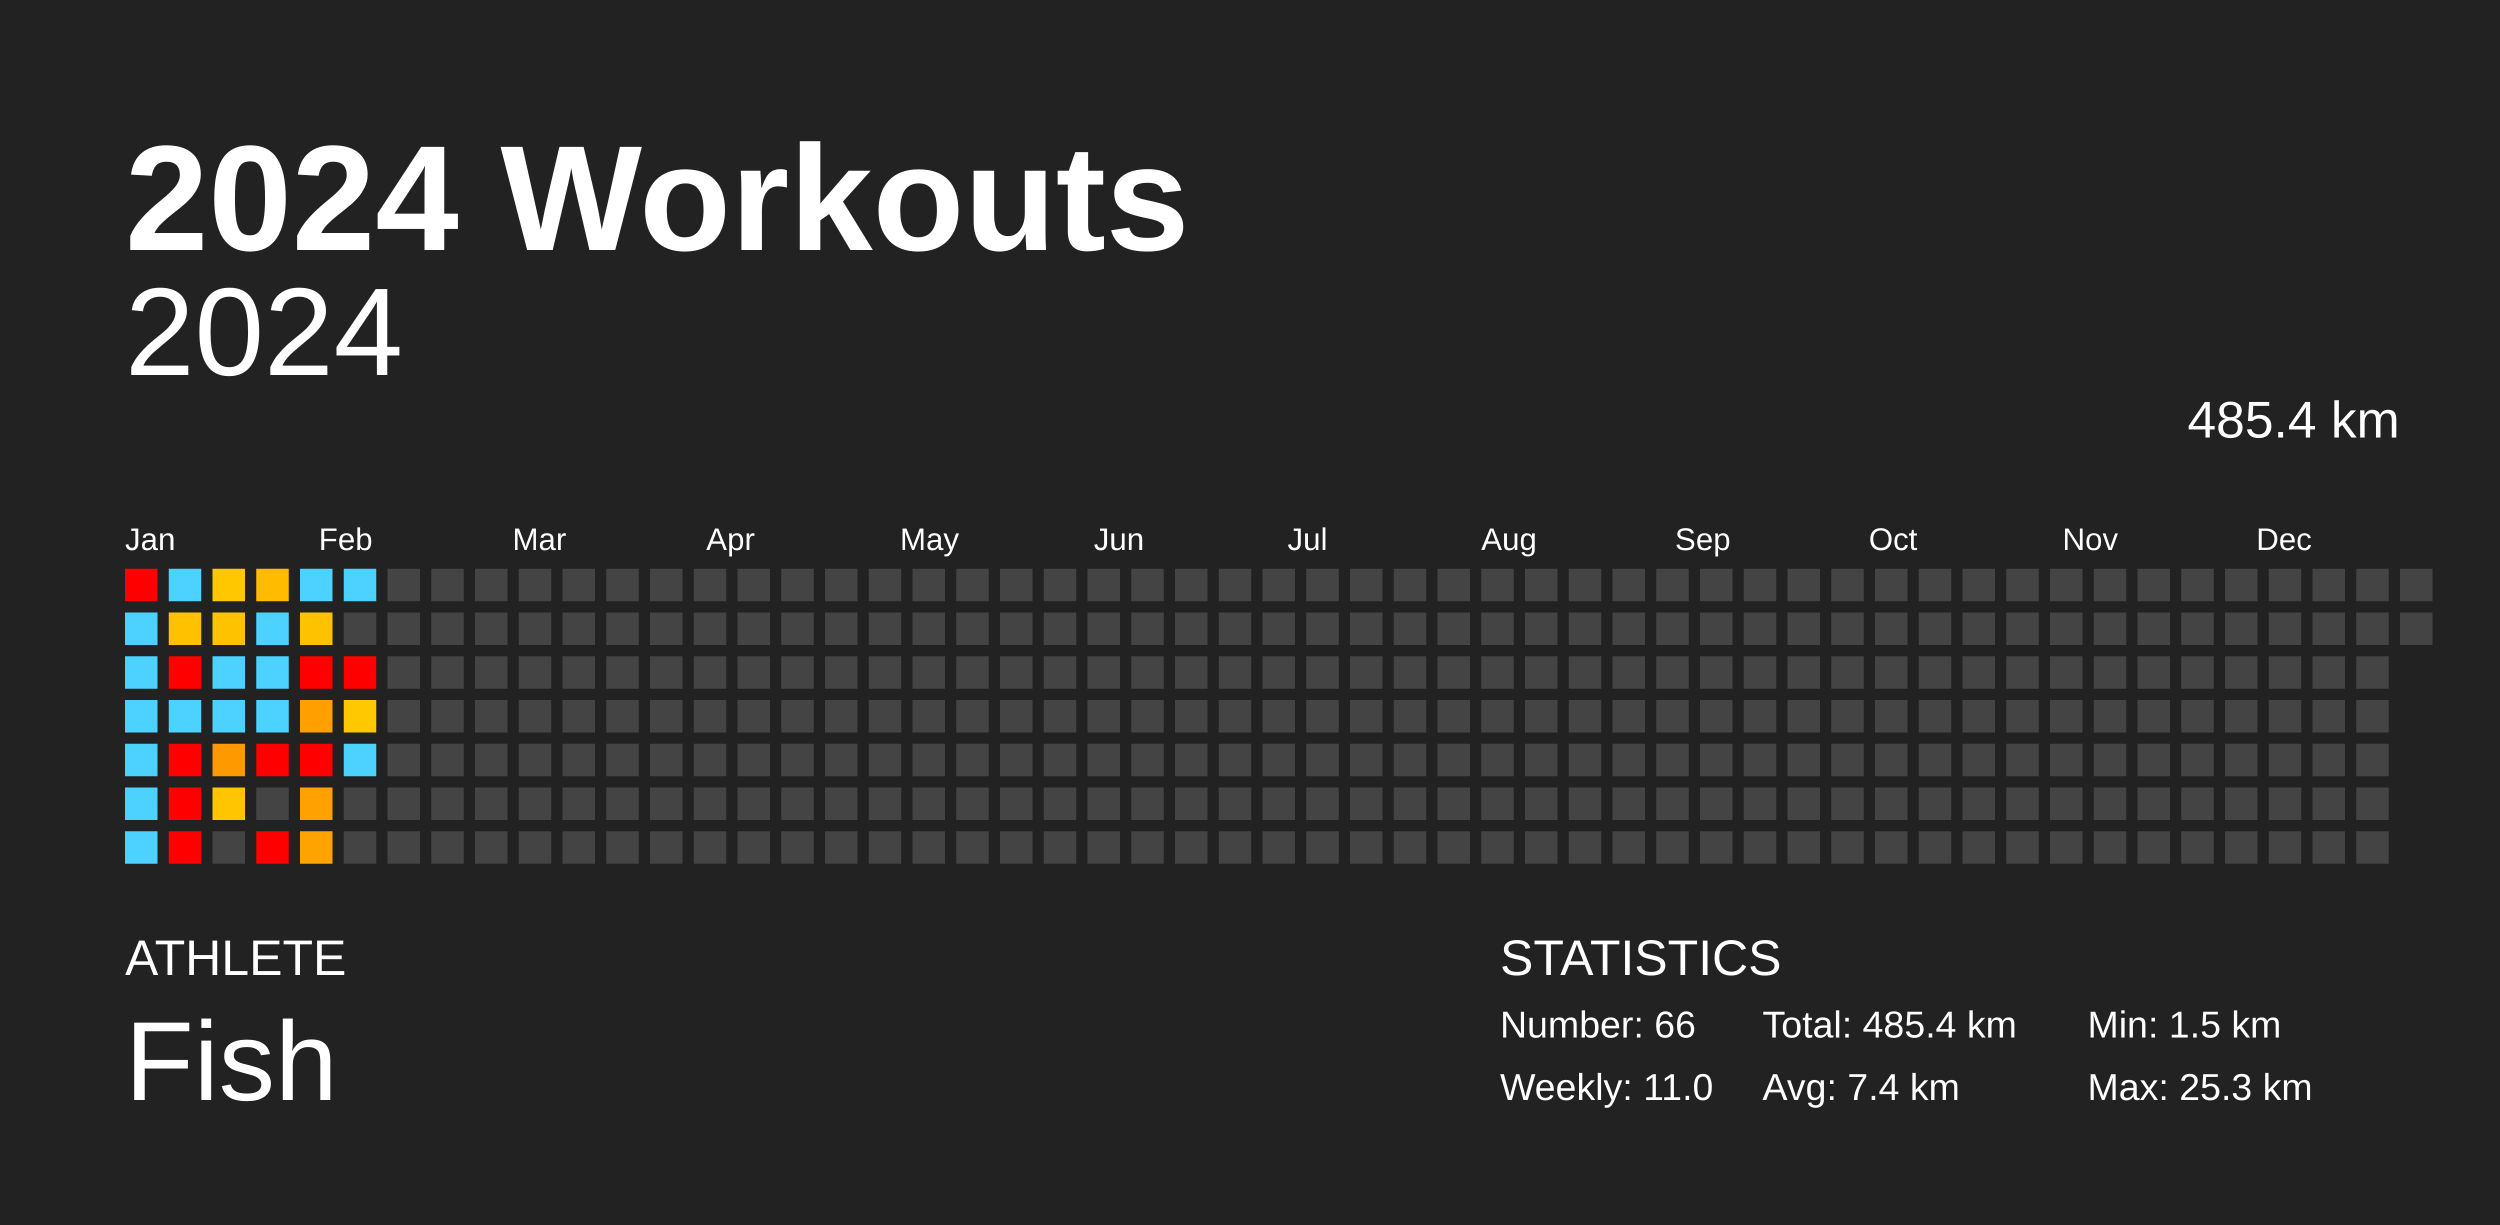
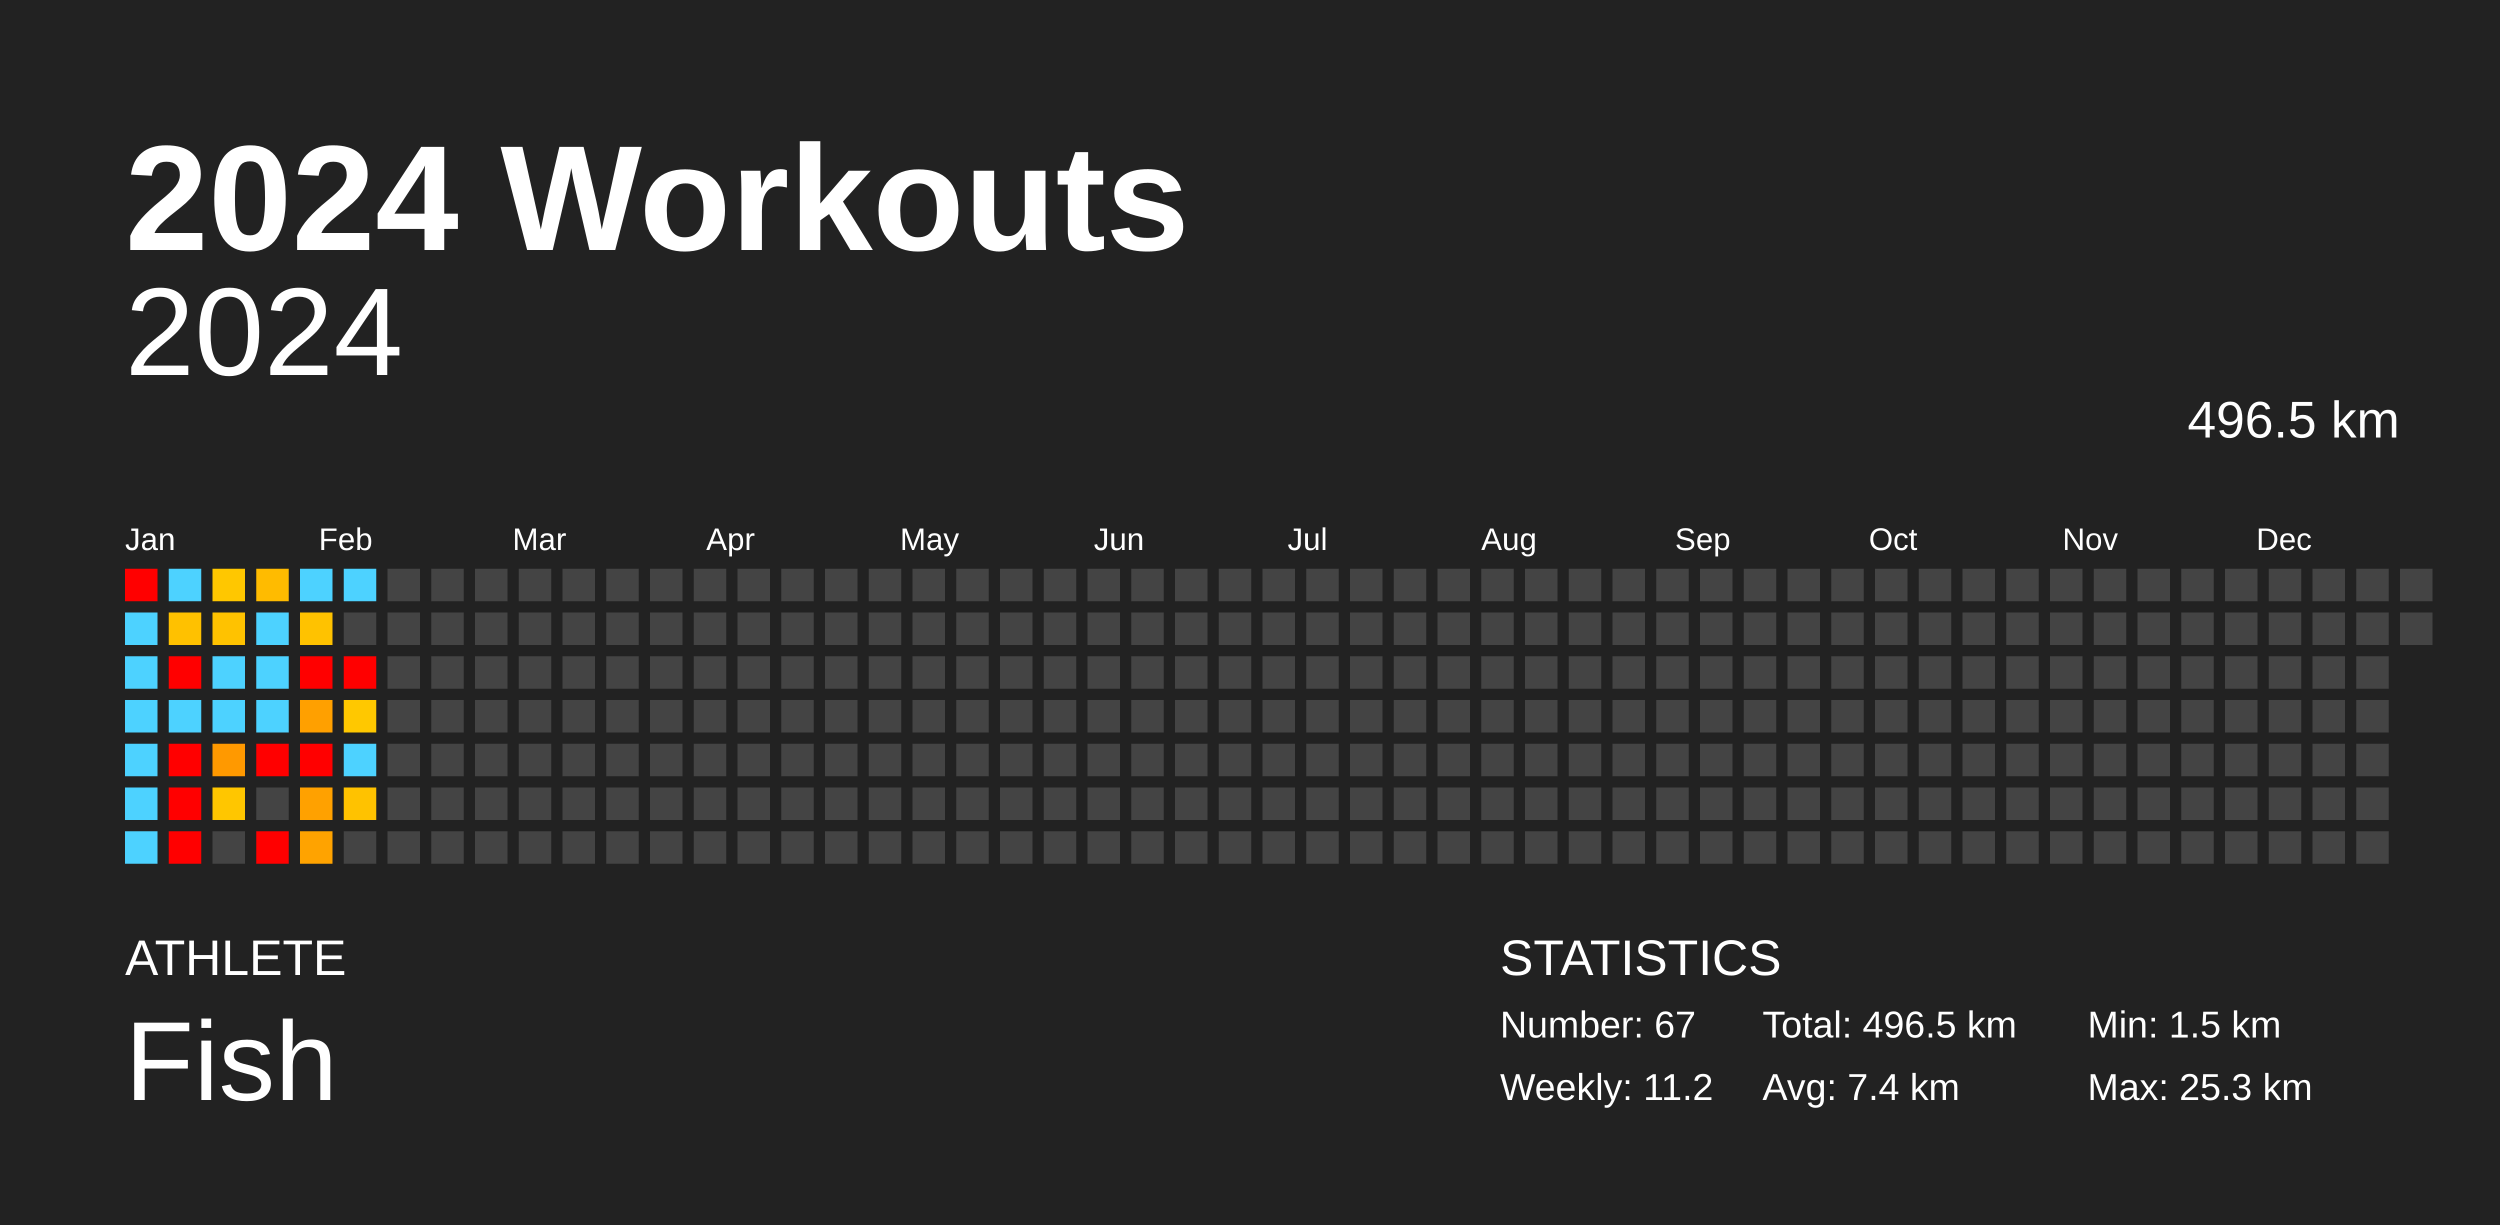
<svg xmlns="http://www.w3.org/2000/svg" baseProfile="full" height="98mm" version="1.1" viewBox="0,0,200,98" width="200mm">
  <defs />
  <rect fill="#222222" height="98" width="200" x="0" y="0" />
  <text fill="#FFFFFF" style="font-size:12px; font-family:Arial; font-weight:bold;" x="10" y="20">2024 Workouts</text>
  <text fill="#FFFFFF" style="font-size:4px; font-family:Arial" x="10" y="78">ATHLETE</text>
  <text fill="#FFFFFF" style="font-size:9px; font-family:Arial" x="10" y="88">Fish</text>
  <text fill="#FFFFFF" style="font-size:4px; font-family:Arial" x="120" y="78">STATISTICS</text>
-   <text fill="#FFFFFF" style="font-size:3px; font-family:Arial" x="120" y="83">Number: 66</text>
-   <text fill="#FFFFFF" style="font-size:3px; font-family:Arial" x="120" y="88">Weekly: 11.0</text>
-   <text fill="#FFFFFF" style="font-size:3px; font-family:Arial" x="141" y="83">Total: 485.4 km</text>
+   <text fill="#FFFFFF" style="font-size:3px; font-family:Arial" x="120" y="83">Number: 67</text>
+   <text fill="#FFFFFF" style="font-size:3px; font-family:Arial" x="120" y="88">Weekly: 11.2</text>
+   <text fill="#FFFFFF" style="font-size:3px; font-family:Arial" x="141" y="83">Total: 496.5 km</text>
  <text fill="#FFFFFF" style="font-size:3px; font-family:Arial" x="141" y="88">Avg: 7.4 km</text>
  <text fill="#FFFFFF" style="font-size:3px; font-family:Arial" x="167" y="83">Min: 1.5 km</text>
  <text fill="#FFFFFF" style="font-size:3px; font-family:Arial" x="167" y="88">Max: 25.3 km</text>
  <text alignment-baseline="hanging" fill="#FFFFFF" style="font-size:10.0px; font-family:Arial;" x="10" y="30">2024</text>
-   <text alignment-baseline="hanging" fill="#FFFFFF" style="font-size:4.125px; font-family:Arial;" x="175" y="35">485.4 km</text>
+   <text alignment-baseline="hanging" fill="#FFFFFF" style="font-size:4.125px; font-family:Arial;" x="175" y="35">496.5 km</text>
  <text fill="#FFFFFF" style="font-size:2.5px; font-family:Arial" x="10.0" y="44">Jan</text>
  <text fill="#FFFFFF" style="font-size:2.5px; font-family:Arial" x="25.5" y="44">Feb</text>
  <text fill="#FFFFFF" style="font-size:2.5px; font-family:Arial" x="41.0" y="44">Mar</text>
  <text fill="#FFFFFF" style="font-size:2.5px; font-family:Arial" x="56.5" y="44">Apr</text>
  <text fill="#FFFFFF" style="font-size:2.5px; font-family:Arial" x="72.0" y="44">May</text>
  <text fill="#FFFFFF" style="font-size:2.5px; font-family:Arial" x="87.5" y="44">Jun</text>
  <text fill="#FFFFFF" style="font-size:2.5px; font-family:Arial" x="103.0" y="44">Jul</text>
  <text fill="#FFFFFF" style="font-size:2.5px; font-family:Arial" x="118.5" y="44">Aug</text>
  <text fill="#FFFFFF" style="font-size:2.5px; font-family:Arial" x="134.0" y="44">Sep</text>
  <text fill="#FFFFFF" style="font-size:2.5px; font-family:Arial" x="149.5" y="44">Oct</text>
  <text fill="#FFFFFF" style="font-size:2.5px; font-family:Arial" x="165.0" y="44">Nov</text>
  <text fill="#FFFFFF" style="font-size:2.5px; font-family:Arial" x="180.5" y="44">Dec</text>
  <rect fill="red" height="2.6" width="2.6" x="10.0" y="45.5" />
  <rect fill="#4dd2ff" height="2.6" width="2.6" x="10.0" y="49.0" />
  <rect fill="#4dd2ff" height="2.6" width="2.6" x="10.0" y="52.5" />
  <rect fill="#4dd2ff" height="2.6" width="2.6" x="10.0" y="56.0" />
  <rect fill="#4dd2ff" height="2.6" width="2.6" x="10.0" y="59.5" />
  <rect fill="#4dd2ff" height="2.6" width="2.6" x="10.0" y="63.0" />
  <rect fill="#4dd2ff" height="2.6" width="2.6" x="10.0" y="66.5" />
  <rect fill="#4dd2ff" height="2.6" width="2.6" x="13.5" y="45.5" />
  <rect fill="#ffc100" height="2.6" width="2.6" x="13.5" y="49.0" />
  <rect fill="red" height="2.6" width="2.6" x="13.5" y="52.5" />
  <rect fill="#4dd2ff" height="2.6" width="2.6" x="13.5" y="56.0" />
  <rect fill="red" height="2.6" width="2.6" x="13.5" y="59.5" />
  <rect fill="red" height="2.6" width="2.6" x="13.5" y="63.0" />
  <rect fill="red" height="2.6" width="2.6" x="13.5" y="66.5" />
  <rect fill="#ffc700" height="2.6" width="2.6" x="17.0" y="45.5" />
  <rect fill="#ffc200" height="2.6" width="2.6" x="17.0" y="49.0" />
  <rect fill="#4dd2ff" height="2.6" width="2.6" x="17.0" y="52.5" />
  <rect fill="#4dd2ff" height="2.6" width="2.6" x="17.0" y="56.0" />
  <rect fill="#ff9900" height="2.6" width="2.6" x="17.0" y="59.5" />
  <rect fill="#ffc600" height="2.6" width="2.6" x="17.0" y="63.0" />
  <rect fill="#444444" height="2.6" width="2.6" x="17.0" y="66.5" />
  <rect fill="#ffbb00" height="2.6" width="2.6" x="20.5" y="45.5" />
  <rect fill="#4dd2ff" height="2.6" width="2.6" x="20.5" y="49.0" />
  <rect fill="#4dd2ff" height="2.6" width="2.6" x="20.5" y="52.5" />
  <rect fill="#4dd2ff" height="2.6" width="2.6" x="20.5" y="56.0" />
  <rect fill="red" height="2.6" width="2.6" x="20.5" y="59.5" />
  <rect fill="#444444" height="2.6" width="2.6" x="20.5" y="63.0" />
  <rect fill="red" height="2.6" width="2.6" x="20.5" y="66.5" />
  <rect fill="#4dd2ff" height="2.6" width="2.6" x="24.0" y="45.5" />
  <rect fill="#ffc200" height="2.6" width="2.6" x="24.0" y="49.0" />
  <rect fill="red" height="2.6" width="2.6" x="24.0" y="52.5" />
  <rect fill="#ffa000" height="2.6" width="2.6" x="24.0" y="56.0" />
  <rect fill="red" height="2.6" width="2.6" x="24.0" y="59.5" />
  <rect fill="#ffa100" height="2.6" width="2.6" x="24.0" y="63.0" />
  <rect fill="#ffa300" height="2.6" width="2.6" x="24.0" y="66.5" />
  <rect fill="#4dd2ff" height="2.6" width="2.6" x="27.5" y="45.5" />
  <rect fill="#444444" height="2.6" width="2.6" x="27.5" y="49.0" />
  <rect fill="red" height="2.6" width="2.6" x="27.5" y="52.5" />
  <rect fill="#ffc800" height="2.6" width="2.6" x="27.5" y="56.0" />
  <rect fill="#4dd2ff" height="2.6" width="2.6" x="27.5" y="59.5" />
-   <rect fill="#444444" height="2.6" width="2.6" x="27.5" y="63.0" />
+   <rect fill="#ffc200" height="2.6" width="2.6" x="27.5" y="63.0" />
  <rect fill="#444444" height="2.6" width="2.6" x="27.5" y="66.5" />
  <rect fill="#444444" height="2.6" width="2.6" x="31.0" y="45.5" />
  <rect fill="#444444" height="2.6" width="2.6" x="31.0" y="49.0" />
  <rect fill="#444444" height="2.6" width="2.6" x="31.0" y="52.5" />
  <rect fill="#444444" height="2.6" width="2.6" x="31.0" y="56.0" />
  <rect fill="#444444" height="2.6" width="2.6" x="31.0" y="59.5" />
  <rect fill="#444444" height="2.6" width="2.6" x="31.0" y="63.0" />
  <rect fill="#444444" height="2.6" width="2.6" x="31.0" y="66.5" />
  <rect fill="#444444" height="2.6" width="2.6" x="34.5" y="45.5" />
  <rect fill="#444444" height="2.6" width="2.6" x="34.5" y="49.0" />
  <rect fill="#444444" height="2.6" width="2.6" x="34.5" y="52.5" />
  <rect fill="#444444" height="2.6" width="2.6" x="34.5" y="56.0" />
  <rect fill="#444444" height="2.6" width="2.6" x="34.5" y="59.5" />
  <rect fill="#444444" height="2.6" width="2.6" x="34.5" y="63.0" />
  <rect fill="#444444" height="2.6" width="2.6" x="34.5" y="66.5" />
  <rect fill="#444444" height="2.6" width="2.6" x="38.0" y="45.5" />
  <rect fill="#444444" height="2.6" width="2.6" x="38.0" y="49.0" />
  <rect fill="#444444" height="2.6" width="2.6" x="38.0" y="52.5" />
  <rect fill="#444444" height="2.6" width="2.6" x="38.0" y="56.0" />
  <rect fill="#444444" height="2.6" width="2.6" x="38.0" y="59.5" />
  <rect fill="#444444" height="2.6" width="2.6" x="38.0" y="63.0" />
  <rect fill="#444444" height="2.6" width="2.6" x="38.0" y="66.5" />
  <rect fill="#444444" height="2.6" width="2.6" x="41.5" y="45.5" />
  <rect fill="#444444" height="2.6" width="2.6" x="41.5" y="49.0" />
  <rect fill="#444444" height="2.6" width="2.6" x="41.5" y="52.5" />
  <rect fill="#444444" height="2.6" width="2.6" x="41.5" y="56.0" />
  <rect fill="#444444" height="2.6" width="2.6" x="41.5" y="59.5" />
  <rect fill="#444444" height="2.6" width="2.6" x="41.5" y="63.0" />
  <rect fill="#444444" height="2.6" width="2.6" x="41.5" y="66.5" />
  <rect fill="#444444" height="2.6" width="2.6" x="45.0" y="45.5" />
  <rect fill="#444444" height="2.6" width="2.6" x="45.0" y="49.0" />
  <rect fill="#444444" height="2.6" width="2.6" x="45.0" y="52.5" />
  <rect fill="#444444" height="2.6" width="2.6" x="45.0" y="56.0" />
  <rect fill="#444444" height="2.6" width="2.6" x="45.0" y="59.5" />
  <rect fill="#444444" height="2.6" width="2.6" x="45.0" y="63.0" />
  <rect fill="#444444" height="2.6" width="2.6" x="45.0" y="66.5" />
  <rect fill="#444444" height="2.6" width="2.6" x="48.5" y="45.5" />
  <rect fill="#444444" height="2.6" width="2.6" x="48.5" y="49.0" />
  <rect fill="#444444" height="2.6" width="2.6" x="48.5" y="52.5" />
  <rect fill="#444444" height="2.6" width="2.6" x="48.5" y="56.0" />
  <rect fill="#444444" height="2.6" width="2.6" x="48.5" y="59.5" />
  <rect fill="#444444" height="2.6" width="2.6" x="48.5" y="63.0" />
  <rect fill="#444444" height="2.6" width="2.6" x="48.5" y="66.5" />
  <rect fill="#444444" height="2.6" width="2.6" x="52.0" y="45.5" />
  <rect fill="#444444" height="2.6" width="2.6" x="52.0" y="49.0" />
  <rect fill="#444444" height="2.6" width="2.6" x="52.0" y="52.5" />
  <rect fill="#444444" height="2.6" width="2.6" x="52.0" y="56.0" />
  <rect fill="#444444" height="2.6" width="2.6" x="52.0" y="59.5" />
  <rect fill="#444444" height="2.6" width="2.6" x="52.0" y="63.0" />
  <rect fill="#444444" height="2.6" width="2.6" x="52.0" y="66.5" />
  <rect fill="#444444" height="2.6" width="2.6" x="55.5" y="45.5" />
  <rect fill="#444444" height="2.6" width="2.6" x="55.5" y="49.0" />
  <rect fill="#444444" height="2.6" width="2.6" x="55.5" y="52.5" />
  <rect fill="#444444" height="2.6" width="2.6" x="55.5" y="56.0" />
  <rect fill="#444444" height="2.6" width="2.6" x="55.5" y="59.5" />
  <rect fill="#444444" height="2.6" width="2.6" x="55.5" y="63.0" />
  <rect fill="#444444" height="2.6" width="2.6" x="55.5" y="66.5" />
  <rect fill="#444444" height="2.6" width="2.6" x="59.0" y="45.5" />
  <rect fill="#444444" height="2.6" width="2.6" x="59.0" y="49.0" />
  <rect fill="#444444" height="2.6" width="2.6" x="59.0" y="52.5" />
  <rect fill="#444444" height="2.6" width="2.6" x="59.0" y="56.0" />
  <rect fill="#444444" height="2.6" width="2.6" x="59.0" y="59.5" />
  <rect fill="#444444" height="2.6" width="2.6" x="59.0" y="63.0" />
  <rect fill="#444444" height="2.6" width="2.6" x="59.0" y="66.5" />
  <rect fill="#444444" height="2.6" width="2.6" x="62.5" y="45.5" />
  <rect fill="#444444" height="2.6" width="2.6" x="62.5" y="49.0" />
  <rect fill="#444444" height="2.6" width="2.6" x="62.5" y="52.5" />
  <rect fill="#444444" height="2.6" width="2.6" x="62.5" y="56.0" />
  <rect fill="#444444" height="2.6" width="2.6" x="62.5" y="59.5" />
  <rect fill="#444444" height="2.6" width="2.6" x="62.5" y="63.0" />
  <rect fill="#444444" height="2.6" width="2.6" x="62.5" y="66.5" />
  <rect fill="#444444" height="2.6" width="2.6" x="66.0" y="45.5" />
  <rect fill="#444444" height="2.6" width="2.6" x="66.0" y="49.0" />
  <rect fill="#444444" height="2.6" width="2.6" x="66.0" y="52.5" />
  <rect fill="#444444" height="2.6" width="2.6" x="66.0" y="56.0" />
  <rect fill="#444444" height="2.6" width="2.6" x="66.0" y="59.5" />
  <rect fill="#444444" height="2.6" width="2.6" x="66.0" y="63.0" />
  <rect fill="#444444" height="2.6" width="2.6" x="66.0" y="66.5" />
  <rect fill="#444444" height="2.6" width="2.6" x="69.5" y="45.5" />
  <rect fill="#444444" height="2.6" width="2.6" x="69.5" y="49.0" />
  <rect fill="#444444" height="2.6" width="2.6" x="69.5" y="52.5" />
  <rect fill="#444444" height="2.6" width="2.6" x="69.5" y="56.0" />
  <rect fill="#444444" height="2.6" width="2.6" x="69.5" y="59.5" />
  <rect fill="#444444" height="2.6" width="2.6" x="69.5" y="63.0" />
  <rect fill="#444444" height="2.6" width="2.6" x="69.5" y="66.5" />
  <rect fill="#444444" height="2.6" width="2.6" x="73.0" y="45.5" />
  <rect fill="#444444" height="2.6" width="2.6" x="73.0" y="49.0" />
  <rect fill="#444444" height="2.6" width="2.6" x="73.0" y="52.5" />
  <rect fill="#444444" height="2.6" width="2.6" x="73.0" y="56.0" />
  <rect fill="#444444" height="2.6" width="2.6" x="73.0" y="59.5" />
  <rect fill="#444444" height="2.6" width="2.6" x="73.0" y="63.0" />
  <rect fill="#444444" height="2.6" width="2.6" x="73.0" y="66.5" />
  <rect fill="#444444" height="2.6" width="2.6" x="76.5" y="45.5" />
  <rect fill="#444444" height="2.6" width="2.6" x="76.5" y="49.0" />
  <rect fill="#444444" height="2.6" width="2.6" x="76.5" y="52.5" />
  <rect fill="#444444" height="2.6" width="2.6" x="76.5" y="56.0" />
  <rect fill="#444444" height="2.6" width="2.6" x="76.5" y="59.5" />
  <rect fill="#444444" height="2.6" width="2.6" x="76.5" y="63.0" />
  <rect fill="#444444" height="2.6" width="2.6" x="76.5" y="66.5" />
  <rect fill="#444444" height="2.6" width="2.6" x="80.0" y="45.5" />
  <rect fill="#444444" height="2.6" width="2.6" x="80.0" y="49.0" />
  <rect fill="#444444" height="2.6" width="2.6" x="80.0" y="52.5" />
  <rect fill="#444444" height="2.6" width="2.6" x="80.0" y="56.0" />
  <rect fill="#444444" height="2.6" width="2.6" x="80.0" y="59.5" />
  <rect fill="#444444" height="2.6" width="2.6" x="80.0" y="63.0" />
  <rect fill="#444444" height="2.6" width="2.6" x="80.0" y="66.5" />
  <rect fill="#444444" height="2.6" width="2.6" x="83.5" y="45.5" />
  <rect fill="#444444" height="2.6" width="2.6" x="83.5" y="49.0" />
  <rect fill="#444444" height="2.6" width="2.6" x="83.5" y="52.5" />
  <rect fill="#444444" height="2.6" width="2.6" x="83.5" y="56.0" />
  <rect fill="#444444" height="2.6" width="2.6" x="83.5" y="59.5" />
  <rect fill="#444444" height="2.6" width="2.6" x="83.5" y="63.0" />
  <rect fill="#444444" height="2.6" width="2.6" x="83.5" y="66.5" />
  <rect fill="#444444" height="2.6" width="2.6" x="87.0" y="45.5" />
  <rect fill="#444444" height="2.6" width="2.6" x="87.0" y="49.0" />
  <rect fill="#444444" height="2.6" width="2.6" x="87.0" y="52.5" />
  <rect fill="#444444" height="2.6" width="2.6" x="87.0" y="56.0" />
  <rect fill="#444444" height="2.6" width="2.6" x="87.0" y="59.5" />
  <rect fill="#444444" height="2.6" width="2.6" x="87.0" y="63.0" />
  <rect fill="#444444" height="2.6" width="2.6" x="87.0" y="66.5" />
  <rect fill="#444444" height="2.6" width="2.6" x="90.5" y="45.5" />
  <rect fill="#444444" height="2.6" width="2.6" x="90.5" y="49.0" />
  <rect fill="#444444" height="2.6" width="2.6" x="90.5" y="52.5" />
  <rect fill="#444444" height="2.6" width="2.6" x="90.5" y="56.0" />
  <rect fill="#444444" height="2.6" width="2.6" x="90.5" y="59.5" />
  <rect fill="#444444" height="2.6" width="2.6" x="90.5" y="63.0" />
  <rect fill="#444444" height="2.6" width="2.6" x="90.5" y="66.5" />
  <rect fill="#444444" height="2.6" width="2.6" x="94.0" y="45.5" />
  <rect fill="#444444" height="2.6" width="2.6" x="94.0" y="49.0" />
  <rect fill="#444444" height="2.6" width="2.6" x="94.0" y="52.5" />
  <rect fill="#444444" height="2.6" width="2.6" x="94.0" y="56.0" />
  <rect fill="#444444" height="2.6" width="2.6" x="94.0" y="59.5" />
  <rect fill="#444444" height="2.6" width="2.6" x="94.0" y="63.0" />
  <rect fill="#444444" height="2.6" width="2.6" x="94.0" y="66.5" />
  <rect fill="#444444" height="2.6" width="2.6" x="97.5" y="45.5" />
  <rect fill="#444444" height="2.6" width="2.6" x="97.5" y="49.0" />
  <rect fill="#444444" height="2.6" width="2.6" x="97.5" y="52.5" />
  <rect fill="#444444" height="2.6" width="2.6" x="97.5" y="56.0" />
  <rect fill="#444444" height="2.6" width="2.6" x="97.5" y="59.5" />
  <rect fill="#444444" height="2.6" width="2.6" x="97.5" y="63.0" />
  <rect fill="#444444" height="2.6" width="2.6" x="97.5" y="66.5" />
  <rect fill="#444444" height="2.6" width="2.6" x="101.0" y="45.5" />
  <rect fill="#444444" height="2.6" width="2.6" x="101.0" y="49.0" />
  <rect fill="#444444" height="2.6" width="2.6" x="101.0" y="52.5" />
  <rect fill="#444444" height="2.6" width="2.6" x="101.0" y="56.0" />
  <rect fill="#444444" height="2.6" width="2.6" x="101.0" y="59.5" />
  <rect fill="#444444" height="2.6" width="2.6" x="101.0" y="63.0" />
  <rect fill="#444444" height="2.6" width="2.6" x="101.0" y="66.5" />
  <rect fill="#444444" height="2.6" width="2.6" x="104.5" y="45.5" />
  <rect fill="#444444" height="2.6" width="2.6" x="104.5" y="49.0" />
  <rect fill="#444444" height="2.6" width="2.6" x="104.5" y="52.5" />
  <rect fill="#444444" height="2.6" width="2.6" x="104.5" y="56.0" />
  <rect fill="#444444" height="2.6" width="2.6" x="104.5" y="59.5" />
  <rect fill="#444444" height="2.6" width="2.6" x="104.5" y="63.0" />
  <rect fill="#444444" height="2.6" width="2.6" x="104.5" y="66.5" />
  <rect fill="#444444" height="2.6" width="2.6" x="108.0" y="45.5" />
  <rect fill="#444444" height="2.6" width="2.6" x="108.0" y="49.0" />
  <rect fill="#444444" height="2.6" width="2.6" x="108.0" y="52.5" />
  <rect fill="#444444" height="2.6" width="2.6" x="108.0" y="56.0" />
  <rect fill="#444444" height="2.6" width="2.6" x="108.0" y="59.5" />
  <rect fill="#444444" height="2.6" width="2.6" x="108.0" y="63.0" />
  <rect fill="#444444" height="2.6" width="2.6" x="108.0" y="66.5" />
  <rect fill="#444444" height="2.6" width="2.6" x="111.5" y="45.5" />
  <rect fill="#444444" height="2.6" width="2.6" x="111.5" y="49.0" />
  <rect fill="#444444" height="2.6" width="2.6" x="111.5" y="52.5" />
  <rect fill="#444444" height="2.6" width="2.6" x="111.5" y="56.0" />
  <rect fill="#444444" height="2.6" width="2.6" x="111.5" y="59.5" />
  <rect fill="#444444" height="2.6" width="2.6" x="111.5" y="63.0" />
  <rect fill="#444444" height="2.6" width="2.6" x="111.5" y="66.5" />
  <rect fill="#444444" height="2.6" width="2.6" x="115.0" y="45.5" />
  <rect fill="#444444" height="2.6" width="2.6" x="115.0" y="49.0" />
  <rect fill="#444444" height="2.6" width="2.6" x="115.0" y="52.5" />
  <rect fill="#444444" height="2.6" width="2.6" x="115.0" y="56.0" />
  <rect fill="#444444" height="2.6" width="2.6" x="115.0" y="59.5" />
  <rect fill="#444444" height="2.6" width="2.6" x="115.0" y="63.0" />
  <rect fill="#444444" height="2.6" width="2.6" x="115.0" y="66.5" />
  <rect fill="#444444" height="2.6" width="2.6" x="118.5" y="45.5" />
  <rect fill="#444444" height="2.6" width="2.6" x="118.5" y="49.0" />
  <rect fill="#444444" height="2.6" width="2.6" x="118.5" y="52.5" />
  <rect fill="#444444" height="2.6" width="2.6" x="118.5" y="56.0" />
  <rect fill="#444444" height="2.6" width="2.6" x="118.5" y="59.5" />
  <rect fill="#444444" height="2.6" width="2.6" x="118.5" y="63.0" />
  <rect fill="#444444" height="2.6" width="2.6" x="118.5" y="66.5" />
  <rect fill="#444444" height="2.6" width="2.6" x="122.0" y="45.5" />
  <rect fill="#444444" height="2.6" width="2.6" x="122.0" y="49.0" />
  <rect fill="#444444" height="2.6" width="2.6" x="122.0" y="52.5" />
  <rect fill="#444444" height="2.6" width="2.6" x="122.0" y="56.0" />
  <rect fill="#444444" height="2.6" width="2.6" x="122.0" y="59.5" />
  <rect fill="#444444" height="2.6" width="2.6" x="122.0" y="63.0" />
  <rect fill="#444444" height="2.6" width="2.6" x="122.0" y="66.5" />
  <rect fill="#444444" height="2.6" width="2.6" x="125.5" y="45.5" />
  <rect fill="#444444" height="2.6" width="2.6" x="125.5" y="49.0" />
  <rect fill="#444444" height="2.6" width="2.6" x="125.5" y="52.5" />
  <rect fill="#444444" height="2.6" width="2.6" x="125.5" y="56.0" />
  <rect fill="#444444" height="2.6" width="2.6" x="125.5" y="59.5" />
  <rect fill="#444444" height="2.6" width="2.6" x="125.5" y="63.0" />
  <rect fill="#444444" height="2.6" width="2.6" x="125.5" y="66.5" />
  <rect fill="#444444" height="2.6" width="2.6" x="129.0" y="45.5" />
  <rect fill="#444444" height="2.6" width="2.6" x="129.0" y="49.0" />
  <rect fill="#444444" height="2.6" width="2.6" x="129.0" y="52.5" />
  <rect fill="#444444" height="2.6" width="2.6" x="129.0" y="56.0" />
  <rect fill="#444444" height="2.6" width="2.6" x="129.0" y="59.5" />
  <rect fill="#444444" height="2.6" width="2.6" x="129.0" y="63.0" />
  <rect fill="#444444" height="2.6" width="2.6" x="129.0" y="66.5" />
  <rect fill="#444444" height="2.6" width="2.6" x="132.5" y="45.5" />
  <rect fill="#444444" height="2.6" width="2.6" x="132.5" y="49.0" />
  <rect fill="#444444" height="2.6" width="2.6" x="132.5" y="52.5" />
  <rect fill="#444444" height="2.6" width="2.6" x="132.5" y="56.0" />
  <rect fill="#444444" height="2.6" width="2.6" x="132.5" y="59.5" />
  <rect fill="#444444" height="2.6" width="2.6" x="132.5" y="63.0" />
  <rect fill="#444444" height="2.6" width="2.6" x="132.5" y="66.5" />
  <rect fill="#444444" height="2.6" width="2.6" x="136.0" y="45.5" />
  <rect fill="#444444" height="2.6" width="2.6" x="136.0" y="49.0" />
  <rect fill="#444444" height="2.6" width="2.6" x="136.0" y="52.5" />
  <rect fill="#444444" height="2.6" width="2.6" x="136.0" y="56.0" />
  <rect fill="#444444" height="2.6" width="2.6" x="136.0" y="59.5" />
  <rect fill="#444444" height="2.6" width="2.6" x="136.0" y="63.0" />
  <rect fill="#444444" height="2.6" width="2.6" x="136.0" y="66.5" />
  <rect fill="#444444" height="2.6" width="2.6" x="139.5" y="45.5" />
  <rect fill="#444444" height="2.6" width="2.6" x="139.5" y="49.0" />
  <rect fill="#444444" height="2.6" width="2.6" x="139.5" y="52.5" />
  <rect fill="#444444" height="2.6" width="2.6" x="139.5" y="56.0" />
  <rect fill="#444444" height="2.6" width="2.6" x="139.5" y="59.5" />
  <rect fill="#444444" height="2.6" width="2.6" x="139.5" y="63.0" />
  <rect fill="#444444" height="2.6" width="2.6" x="139.5" y="66.5" />
  <rect fill="#444444" height="2.6" width="2.6" x="143.0" y="45.5" />
  <rect fill="#444444" height="2.6" width="2.6" x="143.0" y="49.0" />
  <rect fill="#444444" height="2.6" width="2.6" x="143.0" y="52.5" />
  <rect fill="#444444" height="2.6" width="2.6" x="143.0" y="56.0" />
  <rect fill="#444444" height="2.6" width="2.6" x="143.0" y="59.5" />
  <rect fill="#444444" height="2.6" width="2.6" x="143.0" y="63.0" />
  <rect fill="#444444" height="2.6" width="2.6" x="143.0" y="66.5" />
  <rect fill="#444444" height="2.6" width="2.6" x="146.5" y="45.5" />
  <rect fill="#444444" height="2.6" width="2.6" x="146.5" y="49.0" />
  <rect fill="#444444" height="2.6" width="2.6" x="146.5" y="52.5" />
  <rect fill="#444444" height="2.6" width="2.6" x="146.5" y="56.0" />
  <rect fill="#444444" height="2.6" width="2.6" x="146.5" y="59.5" />
  <rect fill="#444444" height="2.6" width="2.6" x="146.5" y="63.0" />
  <rect fill="#444444" height="2.6" width="2.6" x="146.5" y="66.5" />
  <rect fill="#444444" height="2.6" width="2.6" x="150.0" y="45.5" />
  <rect fill="#444444" height="2.6" width="2.6" x="150.0" y="49.0" />
  <rect fill="#444444" height="2.6" width="2.6" x="150.0" y="52.5" />
  <rect fill="#444444" height="2.6" width="2.6" x="150.0" y="56.0" />
  <rect fill="#444444" height="2.6" width="2.6" x="150.0" y="59.5" />
  <rect fill="#444444" height="2.6" width="2.6" x="150.0" y="63.0" />
  <rect fill="#444444" height="2.6" width="2.6" x="150.0" y="66.5" />
  <rect fill="#444444" height="2.6" width="2.6" x="153.5" y="45.5" />
  <rect fill="#444444" height="2.6" width="2.6" x="153.5" y="49.0" />
  <rect fill="#444444" height="2.6" width="2.6" x="153.5" y="52.5" />
  <rect fill="#444444" height="2.6" width="2.6" x="153.5" y="56.0" />
  <rect fill="#444444" height="2.6" width="2.6" x="153.5" y="59.5" />
  <rect fill="#444444" height="2.6" width="2.6" x="153.5" y="63.0" />
  <rect fill="#444444" height="2.6" width="2.6" x="153.5" y="66.5" />
  <rect fill="#444444" height="2.6" width="2.6" x="157.0" y="45.5" />
  <rect fill="#444444" height="2.6" width="2.6" x="157.0" y="49.0" />
  <rect fill="#444444" height="2.6" width="2.6" x="157.0" y="52.5" />
  <rect fill="#444444" height="2.6" width="2.6" x="157.0" y="56.0" />
  <rect fill="#444444" height="2.6" width="2.6" x="157.0" y="59.5" />
  <rect fill="#444444" height="2.6" width="2.6" x="157.0" y="63.0" />
  <rect fill="#444444" height="2.6" width="2.6" x="157.0" y="66.5" />
  <rect fill="#444444" height="2.6" width="2.6" x="160.5" y="45.5" />
  <rect fill="#444444" height="2.6" width="2.6" x="160.5" y="49.0" />
  <rect fill="#444444" height="2.6" width="2.6" x="160.5" y="52.5" />
  <rect fill="#444444" height="2.6" width="2.6" x="160.5" y="56.0" />
  <rect fill="#444444" height="2.6" width="2.6" x="160.5" y="59.5" />
  <rect fill="#444444" height="2.6" width="2.6" x="160.5" y="63.0" />
  <rect fill="#444444" height="2.6" width="2.6" x="160.5" y="66.5" />
  <rect fill="#444444" height="2.6" width="2.6" x="164.0" y="45.5" />
  <rect fill="#444444" height="2.6" width="2.6" x="164.0" y="49.0" />
  <rect fill="#444444" height="2.6" width="2.6" x="164.0" y="52.5" />
  <rect fill="#444444" height="2.6" width="2.6" x="164.0" y="56.0" />
  <rect fill="#444444" height="2.6" width="2.6" x="164.0" y="59.5" />
  <rect fill="#444444" height="2.6" width="2.6" x="164.0" y="63.0" />
  <rect fill="#444444" height="2.6" width="2.6" x="164.0" y="66.5" />
  <rect fill="#444444" height="2.6" width="2.6" x="167.5" y="45.5" />
  <rect fill="#444444" height="2.6" width="2.6" x="167.5" y="49.0" />
  <rect fill="#444444" height="2.6" width="2.6" x="167.5" y="52.5" />
  <rect fill="#444444" height="2.6" width="2.6" x="167.5" y="56.0" />
  <rect fill="#444444" height="2.6" width="2.6" x="167.5" y="59.5" />
  <rect fill="#444444" height="2.6" width="2.6" x="167.5" y="63.0" />
  <rect fill="#444444" height="2.6" width="2.6" x="167.5" y="66.5" />
  <rect fill="#444444" height="2.6" width="2.6" x="171.0" y="45.5" />
  <rect fill="#444444" height="2.6" width="2.6" x="171.0" y="49.0" />
  <rect fill="#444444" height="2.6" width="2.6" x="171.0" y="52.5" />
  <rect fill="#444444" height="2.6" width="2.6" x="171.0" y="56.0" />
  <rect fill="#444444" height="2.6" width="2.6" x="171.0" y="59.5" />
  <rect fill="#444444" height="2.6" width="2.6" x="171.0" y="63.0" />
  <rect fill="#444444" height="2.6" width="2.6" x="171.0" y="66.5" />
  <rect fill="#444444" height="2.6" width="2.6" x="174.5" y="45.5" />
  <rect fill="#444444" height="2.6" width="2.6" x="174.5" y="49.0" />
  <rect fill="#444444" height="2.6" width="2.6" x="174.5" y="52.5" />
  <rect fill="#444444" height="2.6" width="2.6" x="174.5" y="56.0" />
  <rect fill="#444444" height="2.6" width="2.6" x="174.5" y="59.5" />
  <rect fill="#444444" height="2.6" width="2.6" x="174.5" y="63.0" />
  <rect fill="#444444" height="2.6" width="2.6" x="174.5" y="66.5" />
  <rect fill="#444444" height="2.6" width="2.6" x="178.0" y="45.5" />
  <rect fill="#444444" height="2.6" width="2.6" x="178.0" y="49.0" />
  <rect fill="#444444" height="2.6" width="2.6" x="178.0" y="52.5" />
  <rect fill="#444444" height="2.6" width="2.6" x="178.0" y="56.0" />
  <rect fill="#444444" height="2.6" width="2.6" x="178.0" y="59.5" />
  <rect fill="#444444" height="2.6" width="2.6" x="178.0" y="63.0" />
  <rect fill="#444444" height="2.6" width="2.6" x="178.0" y="66.5" />
  <rect fill="#444444" height="2.6" width="2.6" x="181.5" y="45.5" />
  <rect fill="#444444" height="2.6" width="2.6" x="181.5" y="49.0" />
  <rect fill="#444444" height="2.6" width="2.6" x="181.5" y="52.5" />
  <rect fill="#444444" height="2.6" width="2.6" x="181.5" y="56.0" />
  <rect fill="#444444" height="2.6" width="2.6" x="181.5" y="59.5" />
  <rect fill="#444444" height="2.6" width="2.6" x="181.5" y="63.0" />
  <rect fill="#444444" height="2.6" width="2.6" x="181.5" y="66.5" />
  <rect fill="#444444" height="2.6" width="2.6" x="185.0" y="45.5" />
  <rect fill="#444444" height="2.6" width="2.6" x="185.0" y="49.0" />
  <rect fill="#444444" height="2.6" width="2.6" x="185.0" y="52.5" />
  <rect fill="#444444" height="2.6" width="2.6" x="185.0" y="56.0" />
  <rect fill="#444444" height="2.6" width="2.6" x="185.0" y="59.5" />
  <rect fill="#444444" height="2.6" width="2.6" x="185.0" y="63.0" />
  <rect fill="#444444" height="2.6" width="2.6" x="185.0" y="66.5" />
  <rect fill="#444444" height="2.6" width="2.6" x="188.5" y="45.5" />
  <rect fill="#444444" height="2.6" width="2.6" x="188.5" y="49.0" />
  <rect fill="#444444" height="2.6" width="2.6" x="188.5" y="52.5" />
  <rect fill="#444444" height="2.6" width="2.6" x="188.5" y="56.0" />
  <rect fill="#444444" height="2.6" width="2.6" x="188.5" y="59.5" />
  <rect fill="#444444" height="2.6" width="2.6" x="188.5" y="63.0" />
  <rect fill="#444444" height="2.6" width="2.6" x="188.5" y="66.5" />
  <rect fill="#444444" height="2.6" width="2.6" x="192.0" y="45.5" />
  <rect fill="#444444" height="2.6" width="2.6" x="192.0" y="49.0" />
</svg>
